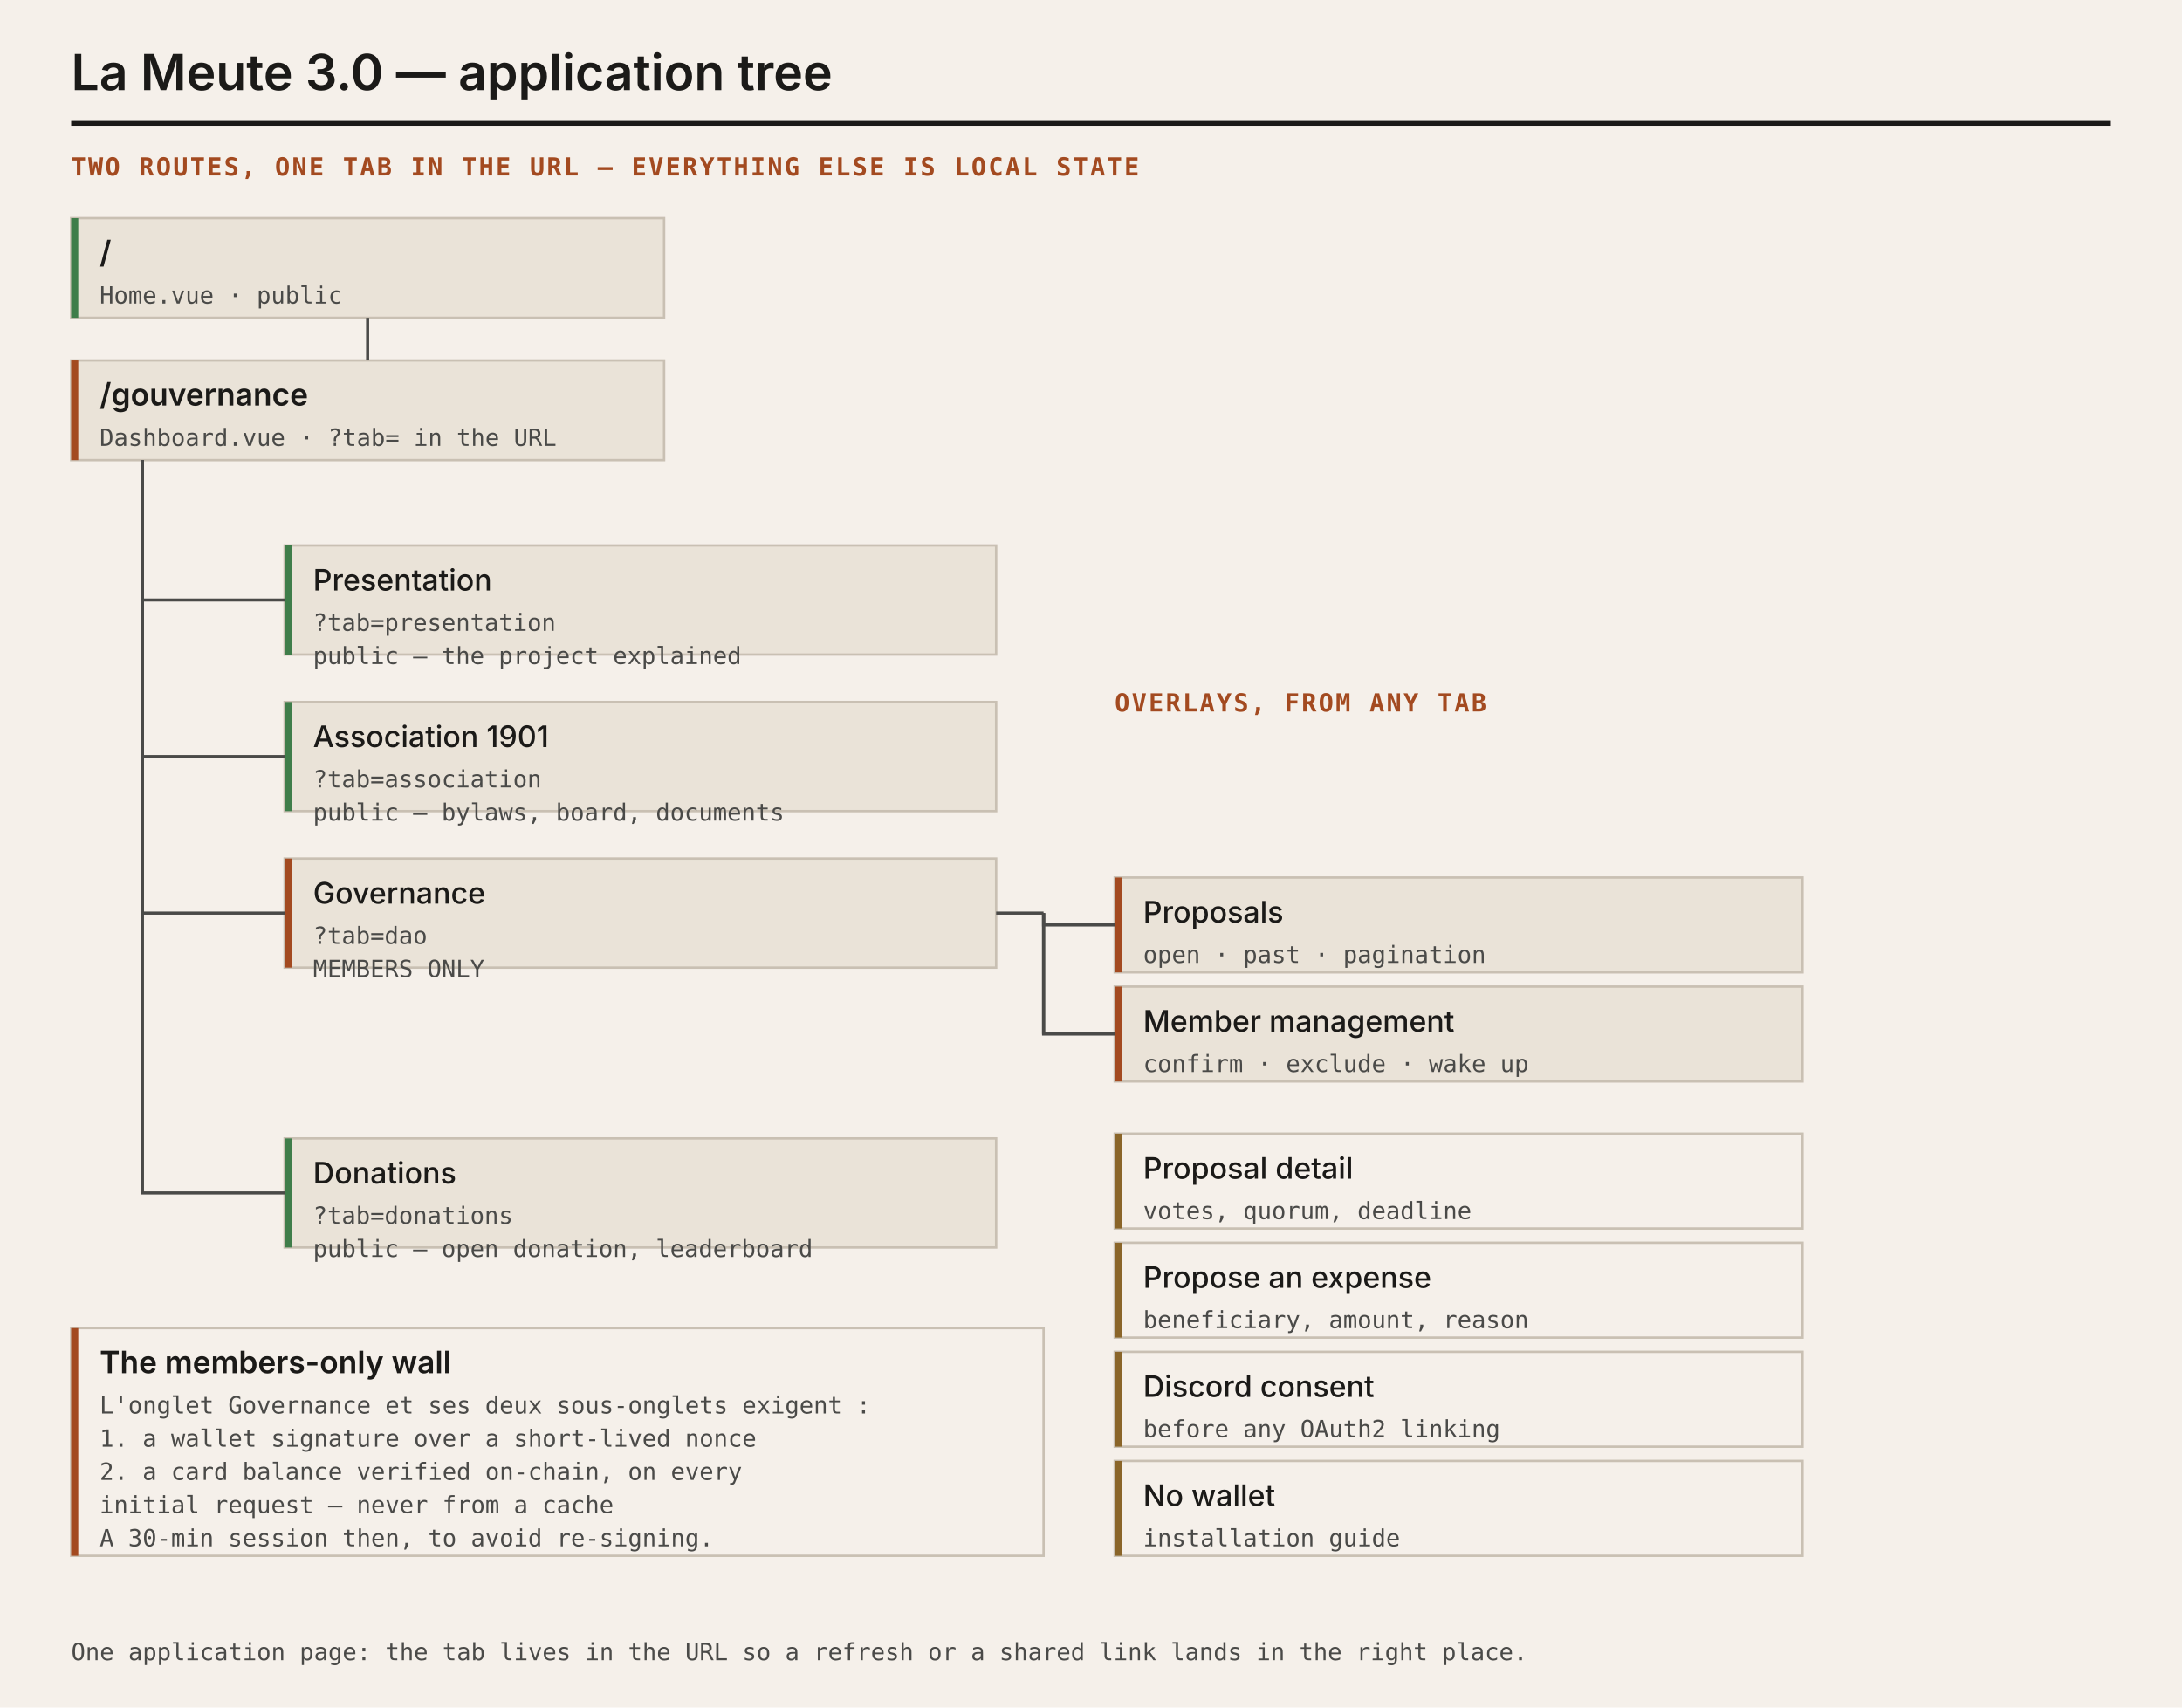
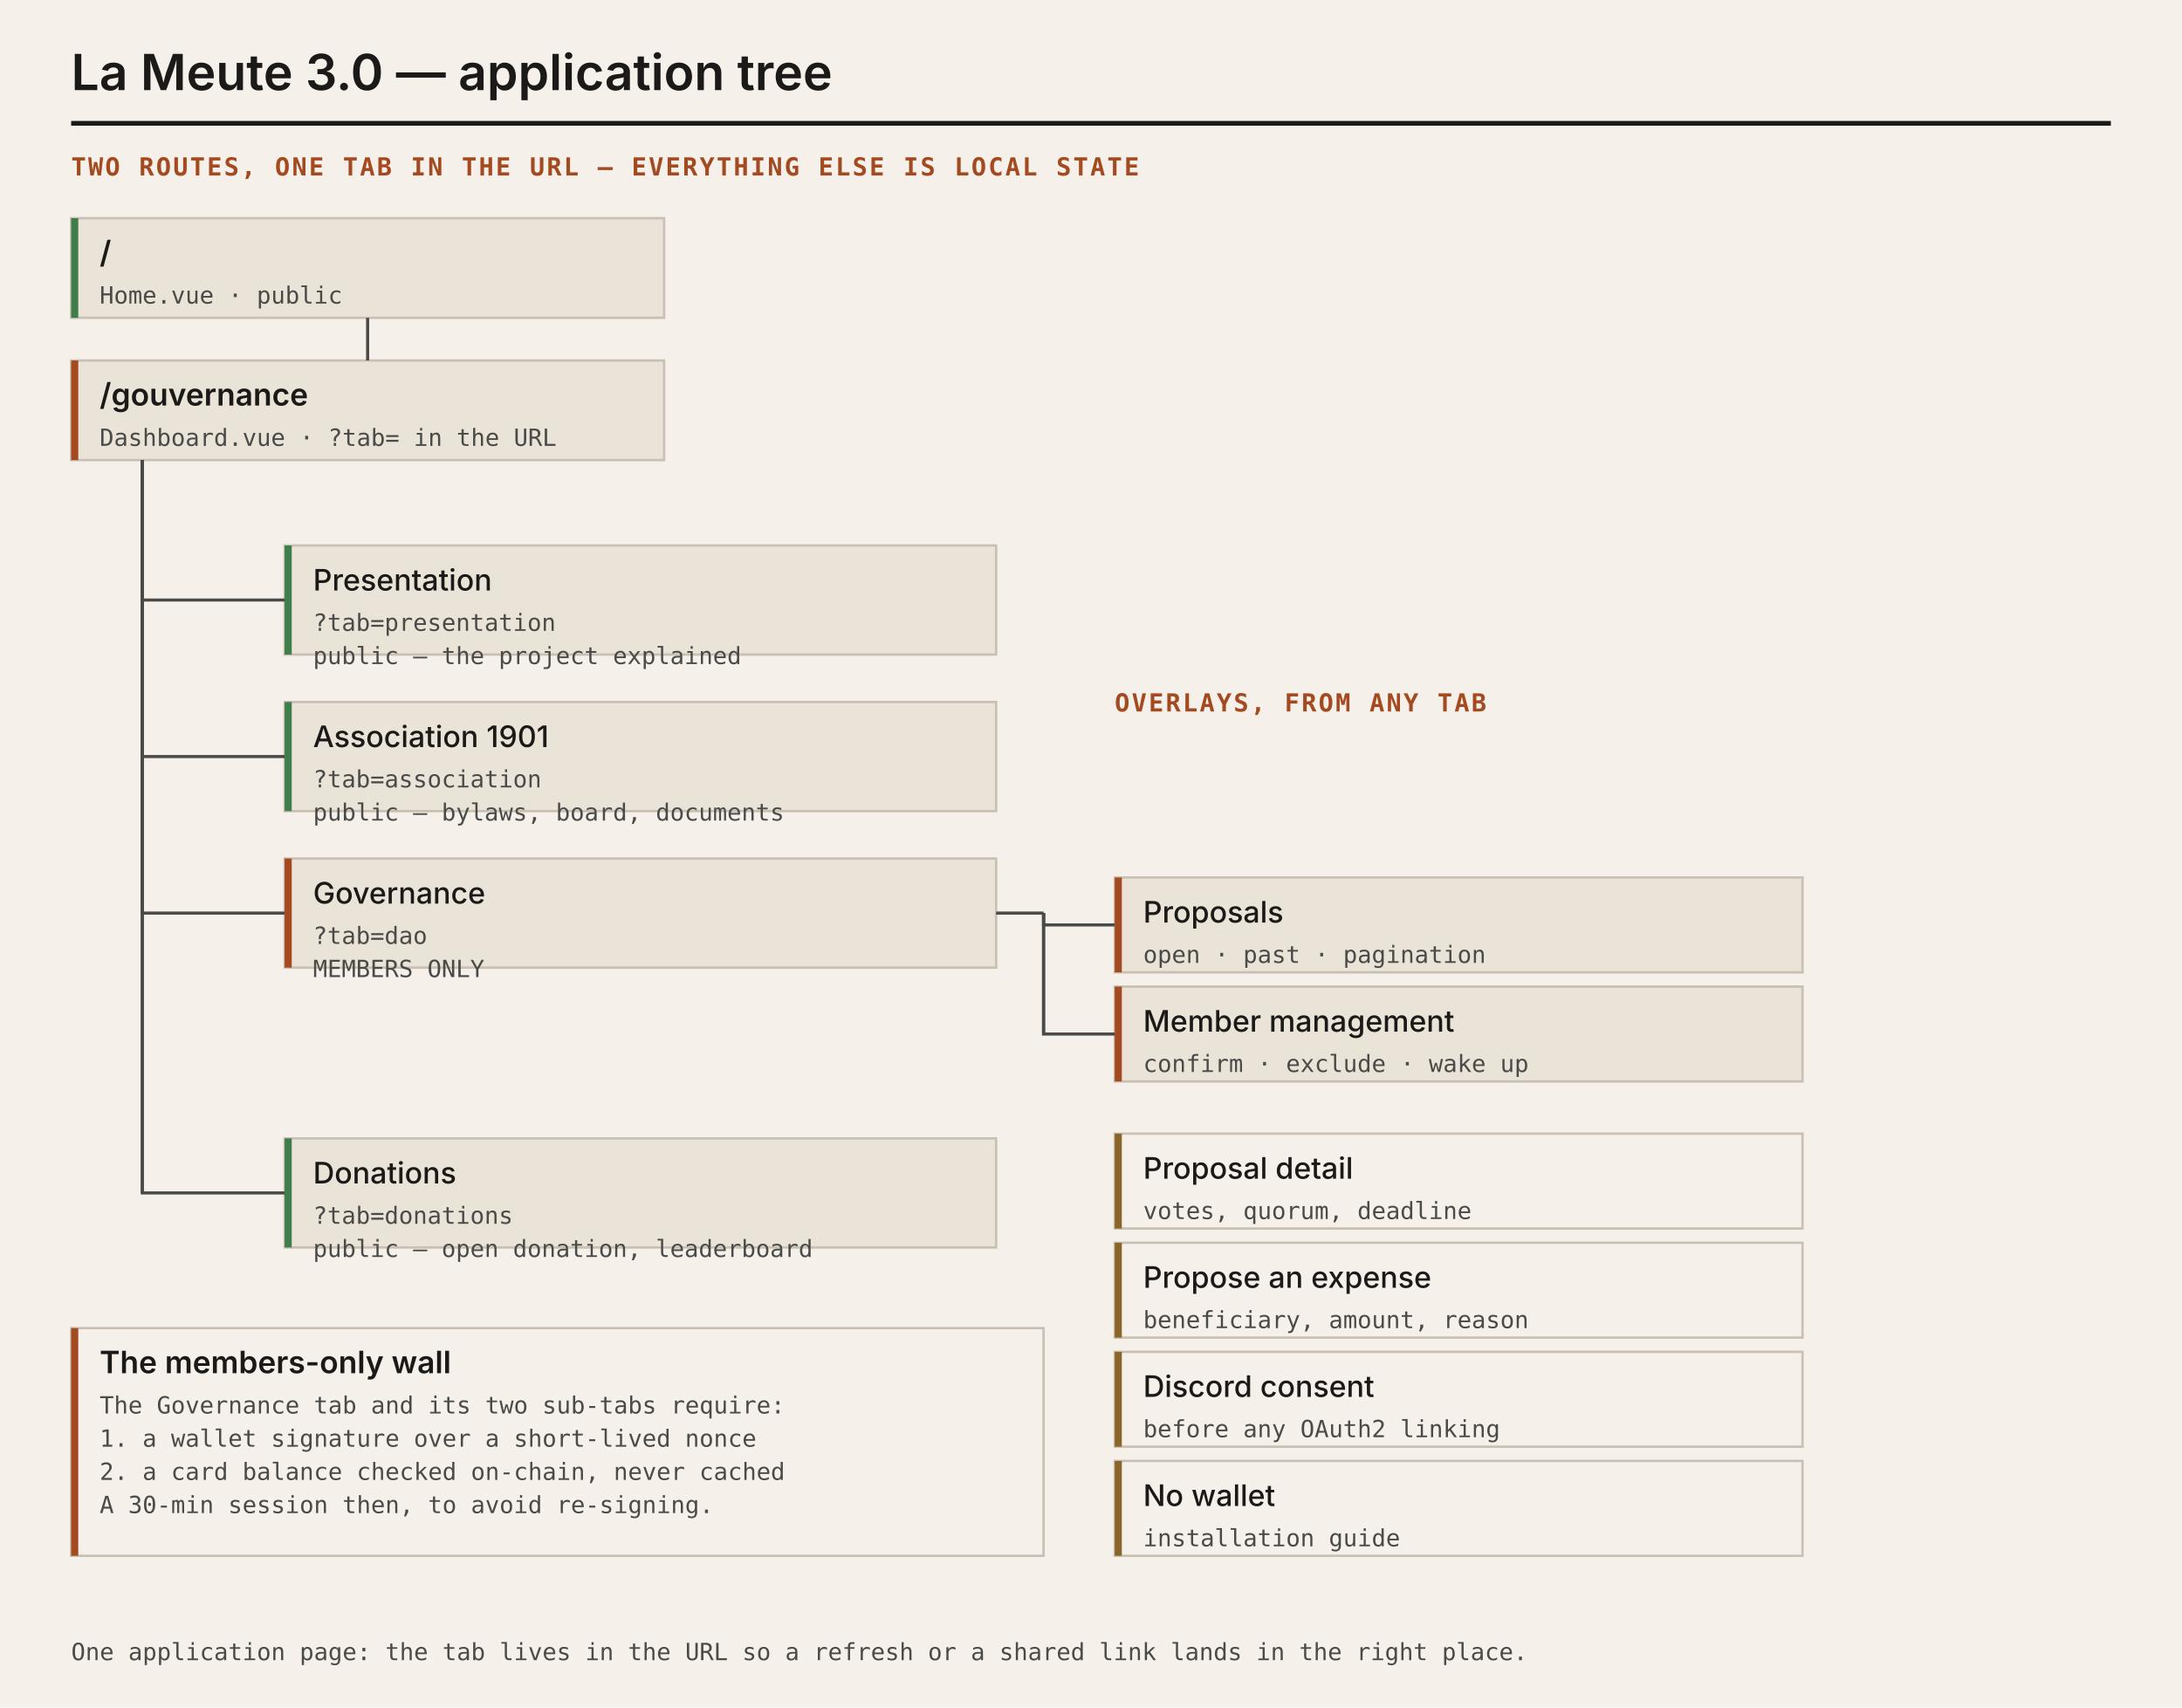
<svg xmlns="http://www.w3.org/2000/svg" viewBox="0 0 920 720" width="920" height="720" font-family="Inter,Helvetica,Arial,sans-serif">
  <rect width="920" height="720" fill="#f5f0ea" />
  <text x="30" y="38" font-size="21" font-weight="600" fill="#1b1a18">La Meute 3.0 — application tree</text>
  <line x1="30" y1="52" x2="890" y2="52" stroke="#1b1a18" stroke-width="2" />
  <text x="30" y="74" font-family="IBM Plex Mono,Menlo,monospace" font-size="10.5" font-weight="600" fill="#a34a20" text-anchor="start" letter-spacing="0.08em">TWO ROUTES, ONE TAB IN THE URL — EVERYTHING ELSE IS LOCAL STATE</text>
  <rect x="30" y="92" width="250" height="42" fill="#eae3d8" stroke="#c9c0b3" />
  <rect x="30" y="92" width="3" height="42" fill="#3f7d4a" />
  <text x="42" y="111" font-size="13" font-weight="600" fill="#1b1a18">/</text>
  <text x="42" y="128" font-family="IBM Plex Mono,Menlo,monospace" font-size="10" fill="#4a4a48">Home.vue · public</text>
  <rect x="30" y="152" width="250" height="42" fill="#eae3d8" stroke="#c9c0b3" />
  <rect x="30" y="152" width="3" height="42" fill="#a34a20" />
  <text x="42" y="171" font-size="13" font-weight="600" fill="#1b1a18">/gouvernance</text>
  <text x="42" y="188" font-family="IBM Plex Mono,Menlo,monospace" font-size="10" fill="#4a4a48">Dashboard.vue · ?tab= in the URL</text>
  <line x1="155" y1="134" x2="155" y2="152" stroke="#4a4a48" stroke-width="1.3" />
  <rect x="120" y="230" width="300" height="46" fill="#eae3d8" stroke="#c9c0b3" />
  <rect x="120" y="230" width="3" height="46" fill="#3f7d4a" />
  <text x="132" y="249" font-size="12.5" font-weight="500" fill="#1b1a18">Presentation</text>
  <text x="132" y="266" font-family="IBM Plex Mono,Menlo,monospace" font-size="10" fill="#4a4a48">?tab=presentation</text>
  <text x="132" y="280" font-family="IBM Plex Mono,Menlo,monospace" font-size="10" fill="#4a4a48">public — the project explained</text>
  <path d="M60 194 L60 253 L120 253" fill="none" stroke="#4a4a48" stroke-width="1.3" />
  <rect x="120" y="296" width="300" height="46" fill="#eae3d8" stroke="#c9c0b3" />
  <rect x="120" y="296" width="3" height="46" fill="#3f7d4a" />
  <text x="132" y="315" font-size="12.5" font-weight="500" fill="#1b1a18">Association 1901</text>
  <text x="132" y="332" font-family="IBM Plex Mono,Menlo,monospace" font-size="10" fill="#4a4a48">?tab=association</text>
  <text x="132" y="346" font-family="IBM Plex Mono,Menlo,monospace" font-size="10" fill="#4a4a48">public — bylaws, board, documents</text>
  <path d="M60 194 L60 319 L120 319" fill="none" stroke="#4a4a48" stroke-width="1.3" />
  <rect x="120" y="362" width="300" height="46" fill="#eae3d8" stroke="#c9c0b3" />
  <rect x="120" y="362" width="3" height="46" fill="#a34a20" />
  <text x="132" y="381" font-size="12.5" font-weight="500" fill="#1b1a18">Governance</text>
  <text x="132" y="398" font-family="IBM Plex Mono,Menlo,monospace" font-size="10" fill="#4a4a48">?tab=dao</text>
  <text x="132" y="412" font-family="IBM Plex Mono,Menlo,monospace" font-size="10" fill="#4a4a48">MEMBERS ONLY</text>
  <path d="M60 194 L60 385 L120 385" fill="none" stroke="#4a4a48" stroke-width="1.3" />
  <rect x="120" y="480" width="300" height="46" fill="#eae3d8" stroke="#c9c0b3" />
  <rect x="120" y="480" width="3" height="46" fill="#3f7d4a" />
  <text x="132" y="499" font-size="12.5" font-weight="500" fill="#1b1a18">Donations</text>
  <text x="132" y="516" font-family="IBM Plex Mono,Menlo,monospace" font-size="10" fill="#4a4a48">?tab=donations</text>
  <text x="132" y="530" font-family="IBM Plex Mono,Menlo,monospace" font-size="10" fill="#4a4a48">public — open donation, leaderboard</text>
  <path d="M60 194 L60 503 L120 503" fill="none" stroke="#4a4a48" stroke-width="1.3" />
  <line x1="60" y1="194" x2="60" y2="503" stroke="#4a4a48" stroke-width="1.3" />
  <rect x="470" y="370" width="290" height="40" fill="#eae3d8" stroke="#c9c0b3" />
  <rect x="470" y="370" width="3" height="40" fill="#a34a20" />
  <text x="482" y="389" font-size="12.5" font-weight="500" fill="#1b1a18">Proposals</text>
  <text x="482" y="406" font-family="IBM Plex Mono,Menlo,monospace" font-size="10" fill="#4a4a48">open · past · pagination</text>
  <path d="M440 385 L440 390 L470 390" fill="none" stroke="#4a4a48" stroke-width="1.3" />
  <rect x="470" y="416" width="290" height="40" fill="#eae3d8" stroke="#c9c0b3" />
  <rect x="470" y="416" width="3" height="40" fill="#a34a20" />
  <text x="482" y="435" font-size="12.5" font-weight="500" fill="#1b1a18">Member management</text>
  <text x="482" y="452" font-family="IBM Plex Mono,Menlo,monospace" font-size="10" fill="#4a4a48">confirm · exclude · wake up</text>
  <path d="M440 385 L440 436 L470 436" fill="none" stroke="#4a4a48" stroke-width="1.3" />
  <line x1="440" y1="385" x2="440" y2="436" stroke="#4a4a48" stroke-width="1.3" />
  <line x1="420" y1="385" x2="440" y2="385" stroke="#4a4a48" stroke-width="1.3" />
  <text x="470" y="300" font-family="IBM Plex Mono,Menlo,monospace" font-size="10.5" font-weight="600" fill="#a34a20" text-anchor="start" letter-spacing="0.08em">OVERLAYS, FROM ANY TAB</text>
  <rect x="470" y="318" width="0" height="0" fill="#eae3d8" stroke="#c9c0b3" />
  <rect x="470" y="318" width="3" height="0" fill="#1b1a18" />
  <text x="482" y="337" font-size="13" font-weight="600" fill="#1b1a18" />
  <rect x="470" y="318" width="0" height="0" fill="#eae3d8" stroke="#c9c0b3" />
  <rect x="470" y="318" width="3" height="0" fill="#1b1a18" />
  <text x="482" y="337" font-size="13" font-weight="600" fill="#1b1a18" />
  <rect x="470" y="318" width="0" height="0" fill="#eae3d8" stroke="#c9c0b3" />
  <rect x="470" y="318" width="3" height="0" fill="#1b1a18" />
  <text x="482" y="337" font-size="13" font-weight="600" fill="#1b1a18" />
  <rect x="470" y="318" width="0" height="0" fill="#eae3d8" stroke="#c9c0b3" />
  <rect x="470" y="318" width="3" height="0" fill="#1b1a18" />
  <text x="482" y="337" font-size="13" font-weight="600" fill="#1b1a18" />
  <rect x="470" y="478" width="290" height="40" fill="#f5f0ea" stroke="#c9c0b3" />
  <rect x="470" y="478" width="3" height="40" fill="#8a6529" />
  <text x="482" y="497" font-size="12.5" font-weight="500" fill="#1b1a18">Proposal detail</text>
  <text x="482" y="514" font-family="IBM Plex Mono,Menlo,monospace" font-size="10" fill="#4a4a48">votes, quorum, deadline</text>
  <rect x="470" y="524" width="290" height="40" fill="#f5f0ea" stroke="#c9c0b3" />
  <rect x="470" y="524" width="3" height="40" fill="#8a6529" />
  <text x="482" y="543" font-size="12.5" font-weight="500" fill="#1b1a18">Propose an expense</text>
  <text x="482" y="560" font-family="IBM Plex Mono,Menlo,monospace" font-size="10" fill="#4a4a48">beneficiary, amount, reason</text>
  <rect x="470" y="570" width="290" height="40" fill="#f5f0ea" stroke="#c9c0b3" />
  <rect x="470" y="570" width="3" height="40" fill="#8a6529" />
  <text x="482" y="589" font-size="12.5" font-weight="500" fill="#1b1a18">Discord consent</text>
  <text x="482" y="606" font-family="IBM Plex Mono,Menlo,monospace" font-size="10" fill="#4a4a48">before any OAuth2 linking</text>
  <rect x="470" y="616" width="290" height="40" fill="#f5f0ea" stroke="#c9c0b3" />
  <rect x="470" y="616" width="3" height="40" fill="#8a6529" />
  <text x="482" y="635" font-size="12.5" font-weight="500" fill="#1b1a18">No wallet</text>
  <text x="482" y="652" font-family="IBM Plex Mono,Menlo,monospace" font-size="10" fill="#4a4a48">installation guide</text>
  <rect x="30" y="560" width="410" height="96" fill="#f5f0ea" stroke="#c9c0b3" />
  <rect x="30" y="560" width="3" height="96" fill="#a34a20" />
  <text x="42" y="579" font-size="13" font-weight="600" fill="#1b1a18">The members-only wall</text>
-   <text x="42" y="596" font-family="IBM Plex Mono,Menlo,monospace" font-size="10" fill="#4a4a48">L'onglet Governance et ses deux sous-onglets exigent :</text>
-   <text x="42" y="610" font-family="IBM Plex Mono,Menlo,monospace" font-size="10" fill="#4a4a48">  1. a wallet signature over a short-lived nonce</text>
-   <text x="42" y="624" font-family="IBM Plex Mono,Menlo,monospace" font-size="10" fill="#4a4a48">  2. a card balance verified on-chain, on every</text>
-   <text x="42" y="638" font-family="IBM Plex Mono,Menlo,monospace" font-size="10" fill="#4a4a48">     initial request — never from a cache</text>
-   <text x="42" y="652" font-family="IBM Plex Mono,Menlo,monospace" font-size="10" fill="#4a4a48">A 30-min session then, to avoid re-signing.</text>
+   <text x="42" y="596" font-family="IBM Plex Mono,Menlo,monospace" font-size="10" fill="#4a4a48">The Governance tab and its two sub-tabs require:</text>
+   <text x="42" y="610" font-family="IBM Plex Mono,Menlo,monospace" font-size="10" fill="#4a4a48">1. a wallet signature over a short-lived nonce</text>
+   <text x="42" y="624" font-family="IBM Plex Mono,Menlo,monospace" font-size="10" fill="#4a4a48">2. a card balance checked on-chain, never cached</text>
+   <text x="42" y="638" font-family="IBM Plex Mono,Menlo,monospace" font-size="10" fill="#4a4a48">A 30-min session then, to avoid re-signing.</text>
  <text x="30" y="700" font-family="IBM Plex Mono,Menlo,monospace" font-size="10" fill="#4a4a48">One application page: the tab lives in the URL so a refresh or a shared link lands in the right place.</text>
</svg>
